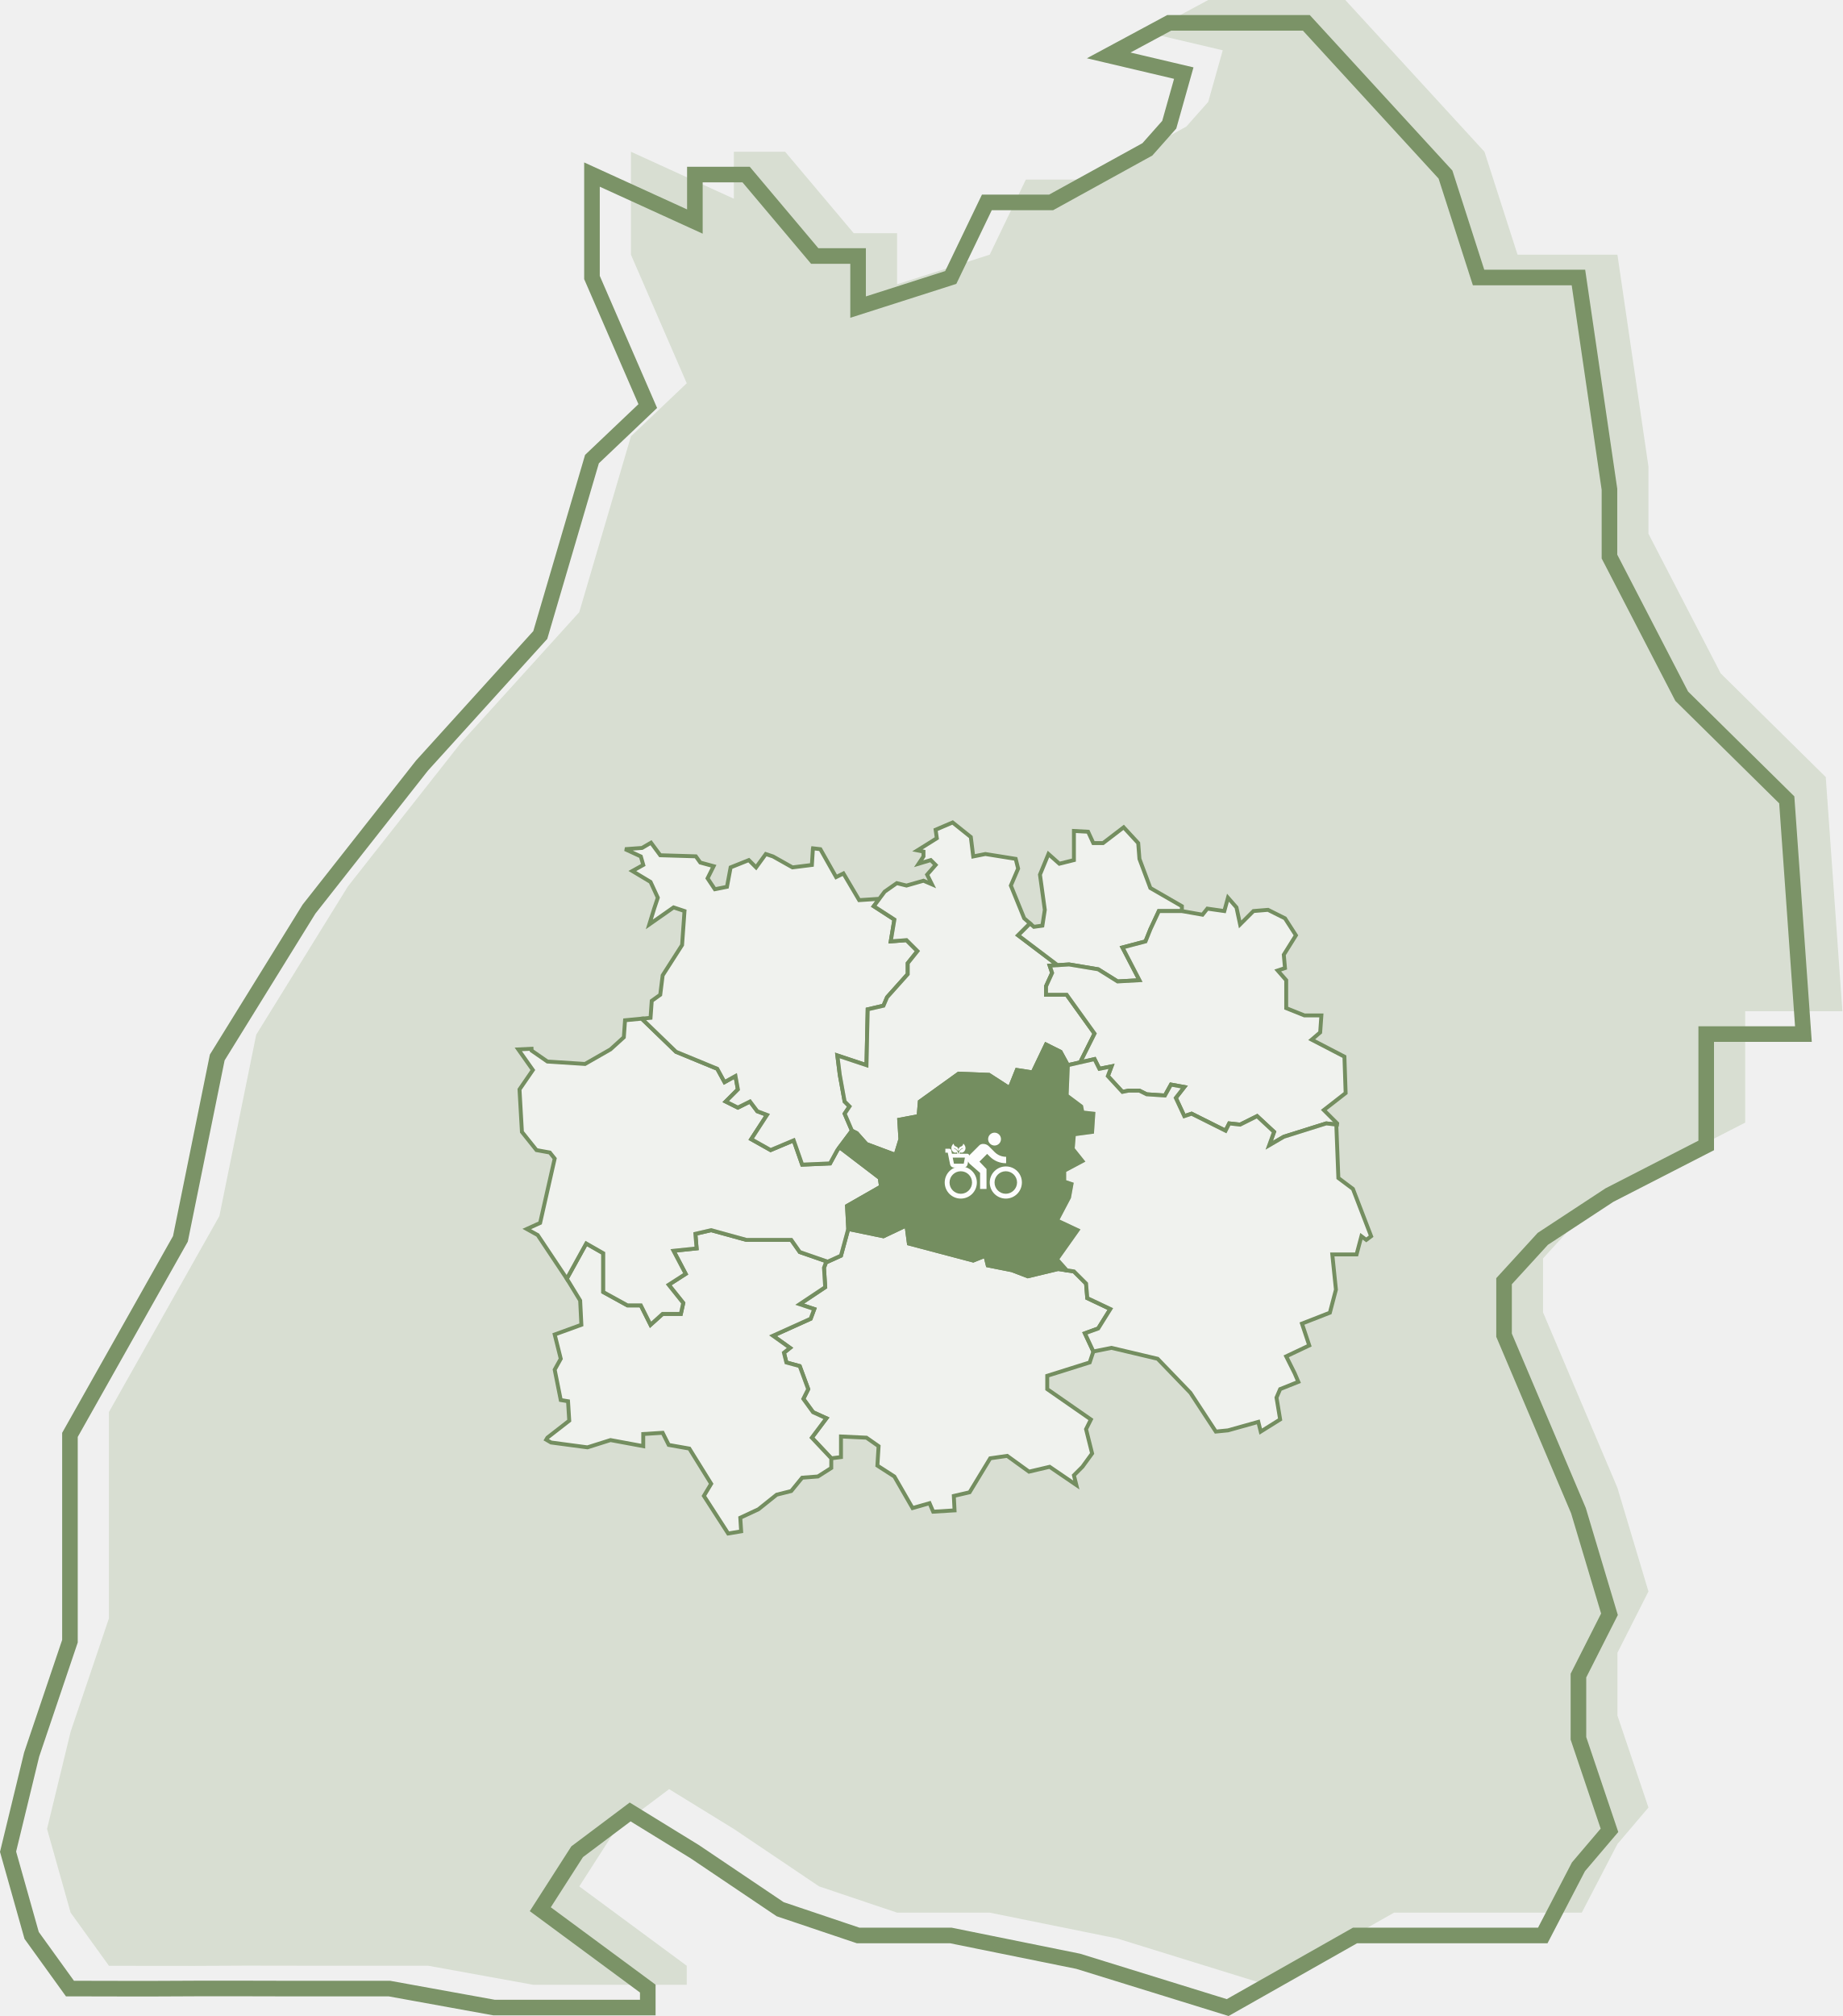
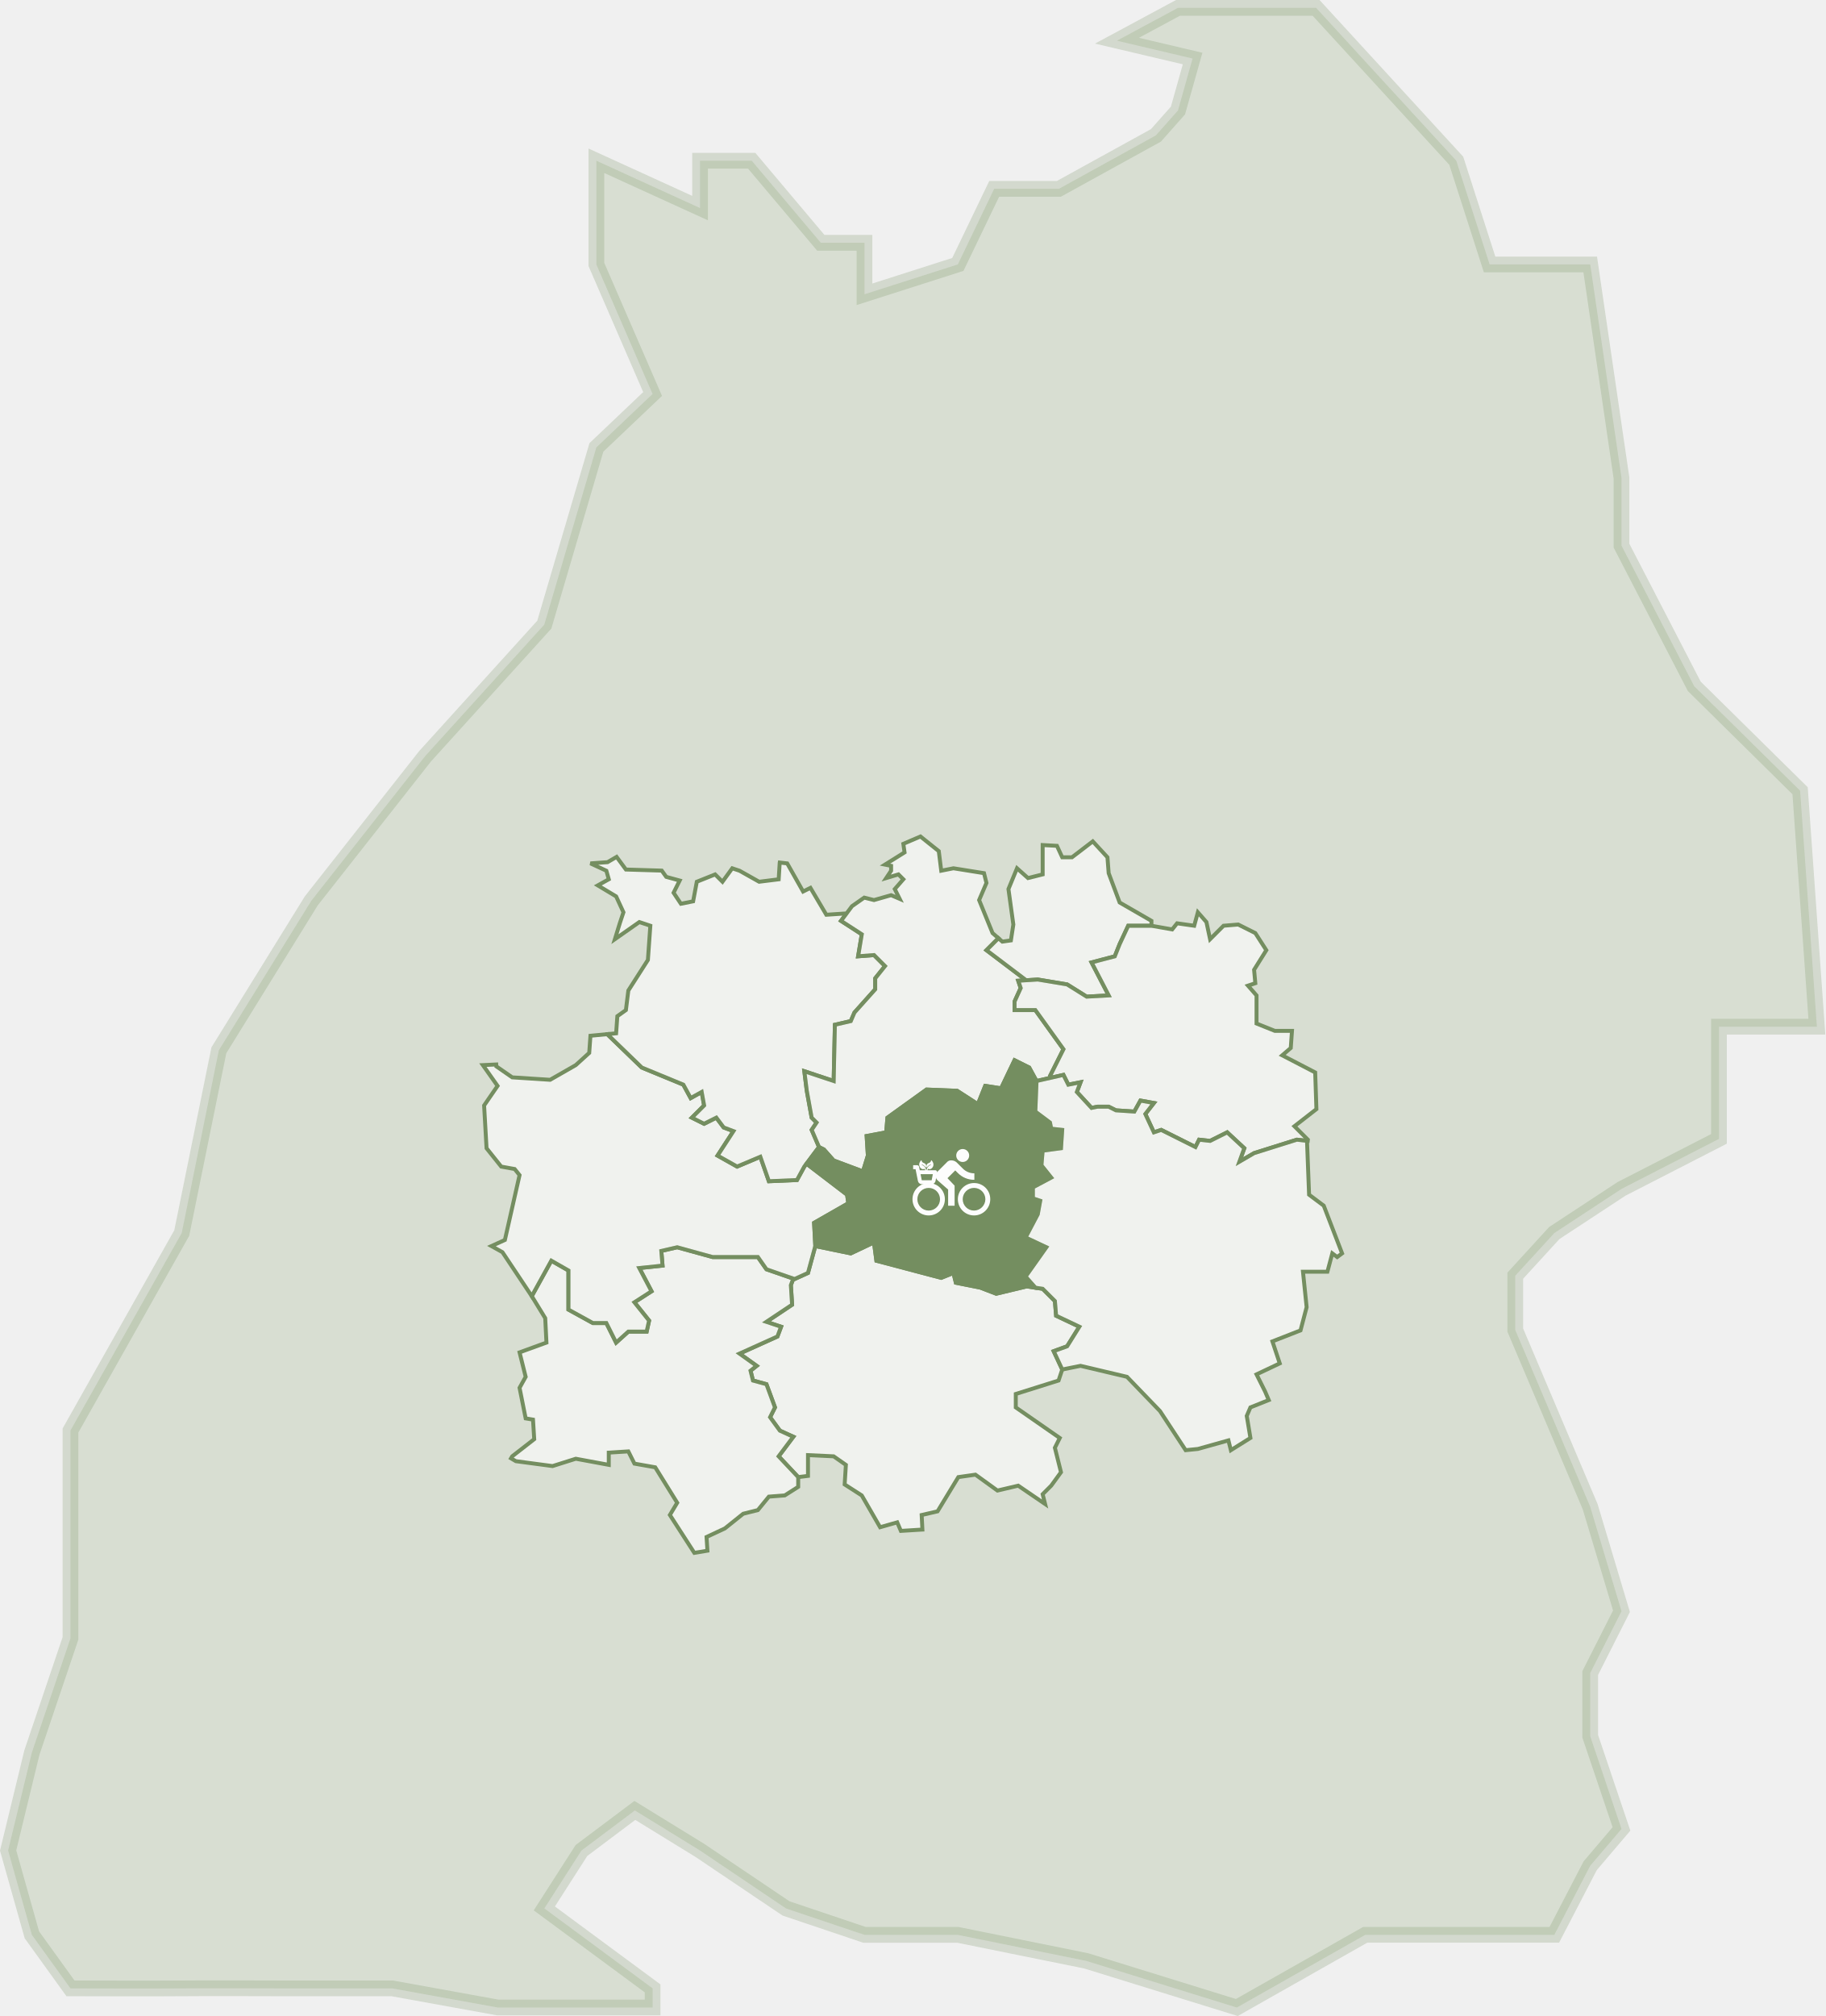
- <svg xmlns="http://www.w3.org/2000/svg" width="472.662" height="517.079" viewBox="0 0 472.662 517.079">
-   <g id="Gruppe_85" data-name="Gruppe 85" transform="translate(-958.636 -436.293)" opacity="0.85">
+ <svg xmlns="http://www.w3.org/2000/svg" width="464.81" height="513.229" viewBox="0 0 464.81 513.229">
+   <g id="Gruppe_85" data-name="Gruppe 85" transform="translate(-968.636 -434.293)" opacity="0.85">
    <path id="Pfad_5300" data-name="Pfad 5300" d="M14961.935,9.674l3.727-13.235L14946.4-8.1l15.535-8.357h35.169l35.7,38.92,8.486,26.4h25.621l7.96,54.337v17.239l18.535,35.817,26.952,26.585,4.271,60.069h-24.937v28.566l-24.821,12.731-17.105,11.233-9.937,10.859v13.854l19.083,44.99,7.96,26.585-7.96,15.727v16.1l7.96,23.59-7.96,9.361-9.146,17.6h-48.159l-32.684,18.5-38.337-11.871-32.71-6.628H14882.1l-19.982-6.729-21.887-14.74-16.6-10.207-13.6,10.207-9.451,14.74,27.575,20.36V492.6H14788.7l-26.848-4.868h-27.929s-20.764-.068-25.671,0-28.338,0-28.338,0l-9.829-13.631-6.049-21.469,6.049-24.918,9.829-29.084V345.717l28.338-50.279,9.448-46.517,23.535-38.045,28.987-36.818,30.354-33.5,13.261-45.117,14.314-13.6-14.314-32.976v-26.4l26.4,12.047V22.459h13.148l17.6,20.893h11.122V56.458l23.773-7.6,9.26-19.248h16.476L14956.325,16Z" transform="translate(-13693.332 452.754)" fill="#d3dbcc" />
-     <path id="Pfad_5301" data-name="Pfad 5301" d="M14961.935,9.674l3.727-13.235L14946.4-8.1l15.535-8.357h35.169l35.7,38.92,8.486,26.4h25.621l7.96,54.337v17.239l18.535,35.817,26.952,26.585,4.271,60.069h-24.937v28.566l-24.821,12.731-17.105,11.233-9.937,10.859v13.854l19.083,44.99,7.96,26.585-7.96,15.727v16.1l7.96,23.59-7.96,9.361-9.146,17.6h-48.159l-32.684,18.5-38.337-11.871-32.71-6.628H14882.1l-19.982-6.729-21.887-14.74-16.6-10.207-13.6,10.207-9.451,14.74,27.575,20.36V492.6H14788.7l-26.848-4.868h-27.929s-20.764-.068-25.671,0-28.338,0-28.338,0l-9.829-13.631-6.049-21.469,6.049-24.918,9.829-29.084V345.717l28.338-50.279,9.448-46.517,23.535-38.045,28.987-36.818,30.354-33.5,13.261-45.117,14.314-13.6-14.314-32.976v-26.4l26.4,12.047V22.459h13.148l17.6,20.893h11.122V56.458l23.773-7.6,9.26-19.248h16.476L14956.325,16Z" transform="translate(-13703.332 458.604)" fill="none" stroke="#66824f" stroke-width="4" />
+     <path id="Pfad_5301" data-name="Pfad 5301" d="M14961.935,9.674l3.727-13.235L14946.4-8.1l15.535-8.357h35.169l35.7,38.92,8.486,26.4h25.621l7.96,54.337v17.239l18.535,35.817,26.952,26.585,4.271,60.069h-24.937v28.566l-24.821,12.731-17.105,11.233-9.937,10.859v13.854l19.083,44.99,7.96,26.585-7.96,15.727v16.1l7.96,23.59-7.96,9.361-9.146,17.6h-48.159l-32.684,18.5-38.337-11.871-32.71-6.628H14882.1l-19.982-6.729-21.887-14.74-16.6-10.207-13.6,10.207-9.451,14.74,27.575,20.36V492.6H14788.7l-26.848-4.868h-27.929s-20.764-.068-25.671,0-28.338,0-28.338,0l-9.829-13.631-6.049-21.469,6.049-24.918,9.829-29.084V345.717l28.338-50.279,9.448-46.517,23.535-38.045,28.987-36.818,30.354-33.5,13.261-45.117,14.314-13.6-14.314-32.976v-26.4l26.4,12.047V22.459h13.148l17.6,20.893h11.122V56.458l23.773-7.6,9.26-19.248h16.476L14956.325,16Z" transform="translate(-13693.332 452.754)" fill="none" stroke="#66824f" stroke-width="4" opacity="0.25" />
    <g id="Gruppe_84" data-name="Gruppe 84">
      <path id="Pfad_5304" data-name="Pfad 5304" d="M225.149,271.634l-.311-3.735-3.112-3.112-1.867-.286-2.179-.336-7.781,1.867-4.046-1.556-6.225-1.245-.622-2.49-3.112,1.245-16.5-4.357-.622-4.668-5.913,2.8-9.026-1.867-1.867,6.847-3.424,1.556-.311-.112-.622,1.668.311,4.98-6.536,4.357,3.735,1.245-.934,2.49-9.648,4.357,4.357,3.112-1.556,1.245.622,2.49,3.424.934,2.179,5.913-1.245,2.49,2.49,3.424,3.424,1.556-3.735,4.98,4.98,5.291,2.49-.311v-5.291l6.536.311,3.112,2.179-.311,4.98,4.357,2.8,4.668,8.092,4.357-1.245.934,2.179,4.98-.311.5-.025-.187-3.71,4.046-.934,5.291-8.714,4.357-.622,5.6,4.046,5.291-1.245,6.847,4.668-.622-2.49,2.179-2.179,2.49-3.424-1.556-6.225,1.245-2.49-11.2-7.781v-3.424l10.893-3.424.934-2.8-2.179-4.668,3.424-1.245,3.112-4.98Z" transform="translate(1012.422 497.615)" fill="rgba(255,255,255,0.65)" stroke="#5e7c46" stroke-width="1" />
      <path id="Pfad_5305" data-name="Pfad 5305" d="M165.95,307.18l3.735-4.98-3.424-1.556-2.49-3.424,1.245-2.49-2.179-5.913-3.424-.934-.622-2.49,1.556-1.245-4.357-3.112,9.648-4.357.934-2.49-3.735-1.245,6.536-4.357-.311-4.98.622-1.668-6.847-2.378-2.179-3.112H149.143l-9.026-2.49-4.046.934.311,3.735-5.913.622,3.112,5.913-4.357,2.8,3.735,4.668-.622,2.8h-4.668l-3.112,2.8-2.49-4.98h-3.424l-6.225-3.424v-9.959l-4.357-2.49-4.98,9.026,3.424,5.6.311,6.225-6.847,2.49,1.556,6.225-1.556,2.8,1.556,7.781,1.867.311.311,4.98-5.6,4.357-.311.523,1.245.722,9.337,1.245,5.913-1.867,8.4,1.556v-3.112l4.98-.311,1.556,3.112,5.291.934,5.6,9.026-1.867,3.112,6.225,9.648,3.336-.56-.224-3.486,4.668-2.179,4.668-3.735,3.735-.934,2.8-3.424,4.046-.311,3.424-2.179v-2.49Z" transform="translate(1000.971 497.859)" fill="rgba(255,255,255,0.65)" stroke="#5e7c46" stroke-width="1" />
      <path id="Pfad_5306" data-name="Pfad 5306" d="M95.439,218.1l-3.4.162,3.735,5.291-3.424,4.98.622,10.893,3.735,4.668,3.424.622,1.245,1.556-3.735,16.5-3.424,1.556,2.8,1.556,7.47,11.2,4.98-9.026,4.357,2.49v9.959l6.225,3.424h3.424l2.49,4.98,3.112-2.8h4.668l.622-2.8-3.735-4.668,4.357-2.8-3.112-5.913,5.913-.622-.311-3.735,4.046-.934,9.026,2.49h11.516l2.179,3.112,6.847,2.378.311.112,3.424-1.556,1.867-6.847-.311-5.913,8.714-4.98-.311-2.179L174.6,243.47l-.149-.112-.56.735-1.867,3.424-7.158.311-2.179-6.225-5.913,2.49-4.98-2.8,4.046-6.225-2.49-.934-1.867-2.49-3.112,1.556-3.112-1.556,3.112-3.112-.622-3.424-2.8,1.556-1.867-3.424L132.5,218.883l-8.752-8.453v-.05l-4.32.411-.311,4.357-3.424,3.112L109.158,222l-9.648-.622-4.046-2.8Z" transform="translate(999.563 487.186)" fill="rgba(255,255,255,0.65)" stroke="#5e7c46" stroke-width="1" />
      <path id="Pfad_5307" data-name="Pfad 5307" d="M137.694,232.119l1.867,3.424,2.8-1.556.622,3.424-3.112,3.112,3.112,1.556,3.112-1.556,1.867,2.49,2.49.934-4.046,6.225,4.98,2.8,5.913-2.49,2.179,6.225,7.158-.311,1.867-3.424.56-.735,3.175-4.245-1.867-4.357,1.245-1.867-1.245-1.245-1.245-6.847-.622-4.98,7.47,2.49.311-14.317,4.046-.934.934-2.179,5.291-5.913v-2.8l2.49-3.112-2.8-2.8-4.046.311.934-5.6-5.291-3.424,1.232-1.643-.3-.224-4.668.311-4.046-6.847-1.867.934-4.046-7.158-1.9-.224-.012.062-.261,4.208-4.98.622-4.98-2.8-1.867-.622-2.49,3.424-1.867-1.867-4.668,1.867-.934,4.98-3.112.622-1.867-2.8,1.556-3.112-3.424-.934-1.145-1.594-9.125-.274L120.7,174.13l-2.3,1.345-4.357.311,4.046,1.867.622,2.179-2.8,1.556,4.668,2.8,1.867,4.046-.934,2.8-1.245,4.046,6.225-4.357,2.8.934-.622,8.714-4.98,7.781-.622,4.98-2.179,1.556-.311,4.357-2.216.212v.05l8.752,8.453Z" transform="translate(1004.951 478.307)" fill="rgba(255,255,255,0.65)" stroke="#5e7c46" stroke-width="1" />
      <path id="Pfad_5308" data-name="Pfad 5308" d="M202.3,186.144l1.867-4.357-.622-2.49-7.781-1.245-3.112.622-.622-4.98-4.668-3.735L183,171.827l.311,2.179-4.98,3.112,1.556.311v1.245l-1.245,1.867,3.112-.934L183,180.853l-2.179,2.49,1.245,2.49-2.179-.934-4.357,1.245-2.49-.622-3.112,2.179-1.569,2.091-1.232,1.643,5.291,3.424-.934,5.6,4.046-.311,2.8,2.8-2.49,3.112v2.8l-5.291,5.913-.934,2.179-4.046.934-.311,14.317-7.47-2.49.622,4.98,1.245,6.847,1.245,1.245-1.245,1.867,1.867,4.357,1.245.622,2.49,2.8,7.47,2.8,1.245-4.046-.311-4.98,4.98-.934.311-3.735,9.959-7.158,7.781.311,5.291,3.424,1.867-4.668,4.046.622,3.424-7.158,3.735,1.867,1.867,3.424,3.523-.8-.1-.448,3.424-6.847-7.158-9.959h-5.291v-2.179l1.556-3.424-.622-1.867,2.017-.125L204.163,198.9l2.8-2.8.237-.261-1.481-1.295Z" transform="translate(1015.666 477.286)" fill="rgba(255,255,255,0.65)" stroke="#5e7c46" stroke-width="1" />
      <path id="Pfad_5309" data-name="Pfad 5309" d="M198.078,195.6l-.237.261-2.8,2.8,10.109,7.656,2.963-.187,7.47,1.245,4.98,3.112,5.6-.311-4.357-8.4,5.913-1.556,1.245-3.112,2.179-4.668h5.913V191.19l-8.092-4.668-2.8-7.47-.311-4.046-3.735-4.046-5.291,4.046h-2.49l-1.344-2.913-3.635-.2v7.47l-3.735.934-2.8-2.49-2.179,5.291,1.245,9.026-.622,4.046-2.179.311Z" transform="translate(1024.791 477.531)" fill="rgba(255,255,255,0.65)" stroke="#5e7c46" stroke-width="1" />
      <path id="Pfad_5310" data-name="Pfad 5310" d="M200.79,208.18v2.179h5.291l7.158,9.959-3.424,6.847.1.448,3.324-.759,1.245,2.49,3.112-.622-.934,2.49,3.735,4.046,1.556-.311h2.8l1.867.934,4.668.311,1.556-2.8,3.424.622-2.179,2.8,2.179,4.668,1.867-.622,8.714,4.357.934-1.867,2.8.311,4.357-2.179,4.357,4.046-1.245,3.424,3.735-2.179,10.893-3.424,2.577.3.187.012.037-.311-3.424-3.424,5.6-4.357-.311-9.337-8.4-4.357,2.179-1.867.311-4.357h-4.357l-4.668-1.867v-7.158l-2.179-2.49,1.867-.622-.311-3.424,3.112-4.98-1.12-1.743-1.681-2.614-4.357-2.179-3.735.311-3.424,3.424-.934-4.357-2.179-2.49-.934,3.424-4.357-.622-1.245,1.556-5.291-.934h-5.913l-2.179,4.668-1.245,3.112L220.4,198.22l4.357,8.4-5.6.311-4.98-3.112-7.47-1.245-2.963.187-2.017.125.622,1.867Z" transform="translate(1026.199 481.082)" fill="rgba(255,255,255,0.65)" stroke="#5e7c46" stroke-width="1" />
      <path id="Pfad_5311" data-name="Pfad 5311" d="M219.3,263.328l-5.291-2.49,3.112-5.913.622-3.424-1.867-.622v-2.8l4.668-2.49-2.49-3.112.311-3.735,4.668-.622.311-4.668-2.8-.311-.311-1.556-3.735-2.8.311-7.781-1.867-3.424-3.735-1.867-3.424,7.158-4.046-.622-1.867,4.668-5.291-3.424-7.781-.311-9.959,7.158-.311,3.735-4.98.934.311,4.98-1.245,4.046-7.47-2.8-2.49-2.8-1.245-.622-3.175,4.245.149.112,10.183,7.781.311,2.179-8.714,4.98.311,5.913,9.026,1.867,5.913-2.8.622,4.668,16.5,4.357,3.112-1.245.622,2.49L202.5,273.6l4.046,1.556,7.781-1.867,2.179.336V273.6l-2.49-2.8Z" transform="translate(1015.777 488.491)" fill="#5e7c46" stroke="#5e7c46" stroke-width="1" />
      <path id="Pfad_5312" data-name="Pfad 5312" d="M235.719,225.868l-3.424-.622-1.556,2.8-4.668-.311L224.2,226.8h-2.8l-1.556.311-3.735-4.046.934-2.49-3.112.622-1.245-2.49-3.324.759-3.523.8-.311,7.781,3.735,2.8.311,1.556,2.8.311-.311,4.668-4.668.622-.311,3.735,2.49,3.112-4.668,2.49v2.8l1.867.622-.622,3.424L203.04,260.1l5.291,2.49-5.291,7.47,2.49,2.8v.025l1.867.286,3.112,3.112.311,3.735,5.913,2.8-3.112,4.98-3.424,1.245,2.179,4.668,4.668-.934,11.827,2.8,8.4,8.714,6.536,9.959,3.112-.311,7.781-2.179.622,2.49,4.98-3.112-.685-4.133-.249-1.469.934-2.179,4.668-1.867-.934-2.179-2.179-4.357,5.913-2.8-1.867-5.6,7.158-2.8,1.556-5.913-.934-9.026h6.225l1.245-4.668,1.245.934,1.245-.934-4.668-12.138-3.735-2.8L274.71,235.5l-2.577-.3-10.893,3.424-3.735,2.179,1.245-3.424-4.357-4.046-4.357,2.179-2.8-.311-.934,1.867-8.714-4.357-1.867.622-2.179-4.668Z" transform="translate(1026.75 489.226)" fill="rgba(255,255,255,0.65)" stroke="#5e7c46" stroke-width="1" />
    </g>
    <g id="zap_1" data-name="zap 1" transform="translate(1201 726)">
      <rect id="zap_1_Background_Mask_" data-name="zap 1 (Background/Mask)" width="18.188" height="18.188" transform="translate(0.944)" fill="none" />
      <g id="Gruppe_57" data-name="Gruppe 57" transform="translate(0 0.809)">
        <g id="Gruppe_52" data-name="Gruppe 52">
          <path id="Pfad_3" data-name="Pfad 3" d="M1.5,1.5H2.522l.685,3.42a.511.511,0,0,0,.511.411H6.2a.511.511,0,0,0,.511-.411L7.12,2.777H2.777" transform="translate(-1.335 3.123)" fill="none" stroke="#fff" stroke-linejoin="round" stroke-width="1" />
          <path id="Icon_awesome-leaf" data-name="Icon awesome-leaf" d="M2.241.04a.064.064,0,0,0-.116,0A.7.7,0,0,1,1.51.4H1.182a.789.789,0,0,0-.788.79A.817.817,0,0,0,.4,1.27,1.959,1.959,0,0,1,1.576.922a.066.066,0,0,1,0,.132A1.622,1.622,0,0,0,.01,1.927a.132.132,0,0,0,.243.1,1.083,1.083,0,0,1,.3-.373.785.785,0,0,0,.718.318A1.256,1.256,0,0,0,2.364.635a1.5,1.5,0,0,0-.122-.6Z" transform="matrix(0.914, -0.407, 0.407, 0.914, 2.768, 3.743)" fill="#fff" />
          <path id="Icon_awesome-leaf-2" data-name="Icon awesome-leaf" d="M2.241,2.068a.064.064,0,0,1-.116,0,.7.7,0,0,0-.615-.36H1.182A.789.789,0,0,1,.394.922.817.817,0,0,1,.4.838a1.959,1.959,0,0,0,1.176.348.066.066,0,0,0,0-.132A1.622,1.622,0,0,1,.01.181a.132.132,0,0,1,.243-.1,1.083,1.083,0,0,0,.3.373A.785.785,0,0,1,1.266.136a1.256,1.256,0,0,1,1.1,1.336A1.5,1.5,0,0,1,2.241,2.068Z" transform="matrix(-0.914, -0.407, 0.407, -0.914, 3.419, 5.669)" fill="#fff" />
          <path id="Icon_material-directions-bike" data-name="Icon material-directions-bike" d="M12.785,5.549a1.65,1.65,0,1,0-1.65-1.65A1.655,1.655,0,0,0,12.785,5.549ZM4.124,10.911a4.124,4.124,0,0,0,0,8.248,4.124,4.124,0,0,0,0-8.248Zm0,7.011a2.887,2.887,0,1,1,0-5.774,2.887,2.887,0,1,1,0,5.774ZM8.908,9.673l1.98-1.98.66.66a5.778,5.778,0,0,0,4.207,1.732V8.436A4.1,4.1,0,0,1,12.785,7.2L11.218,5.632A2.022,2.022,0,0,0,9.9,5.137a1.384,1.384,0,0,0-1.155.495l-2.31,2.31A1.628,1.628,0,0,0,5.939,9.1a1.384,1.384,0,0,0,.495,1.155l2.639,2.31v4.124h1.65V11.571l-1.815-1.9Zm6.764,1.237A4.124,4.124,0,1,0,19.8,15.035,4.084,4.084,0,0,0,15.672,10.911Zm0,7.011a2.887,2.887,0,1,1,2.887-2.887A2.922,2.922,0,0,1,15.672,17.922Z" transform="translate(0 -2.25)" fill="#fff" />
        </g>
      </g>
    </g>
  </g>
</svg>
